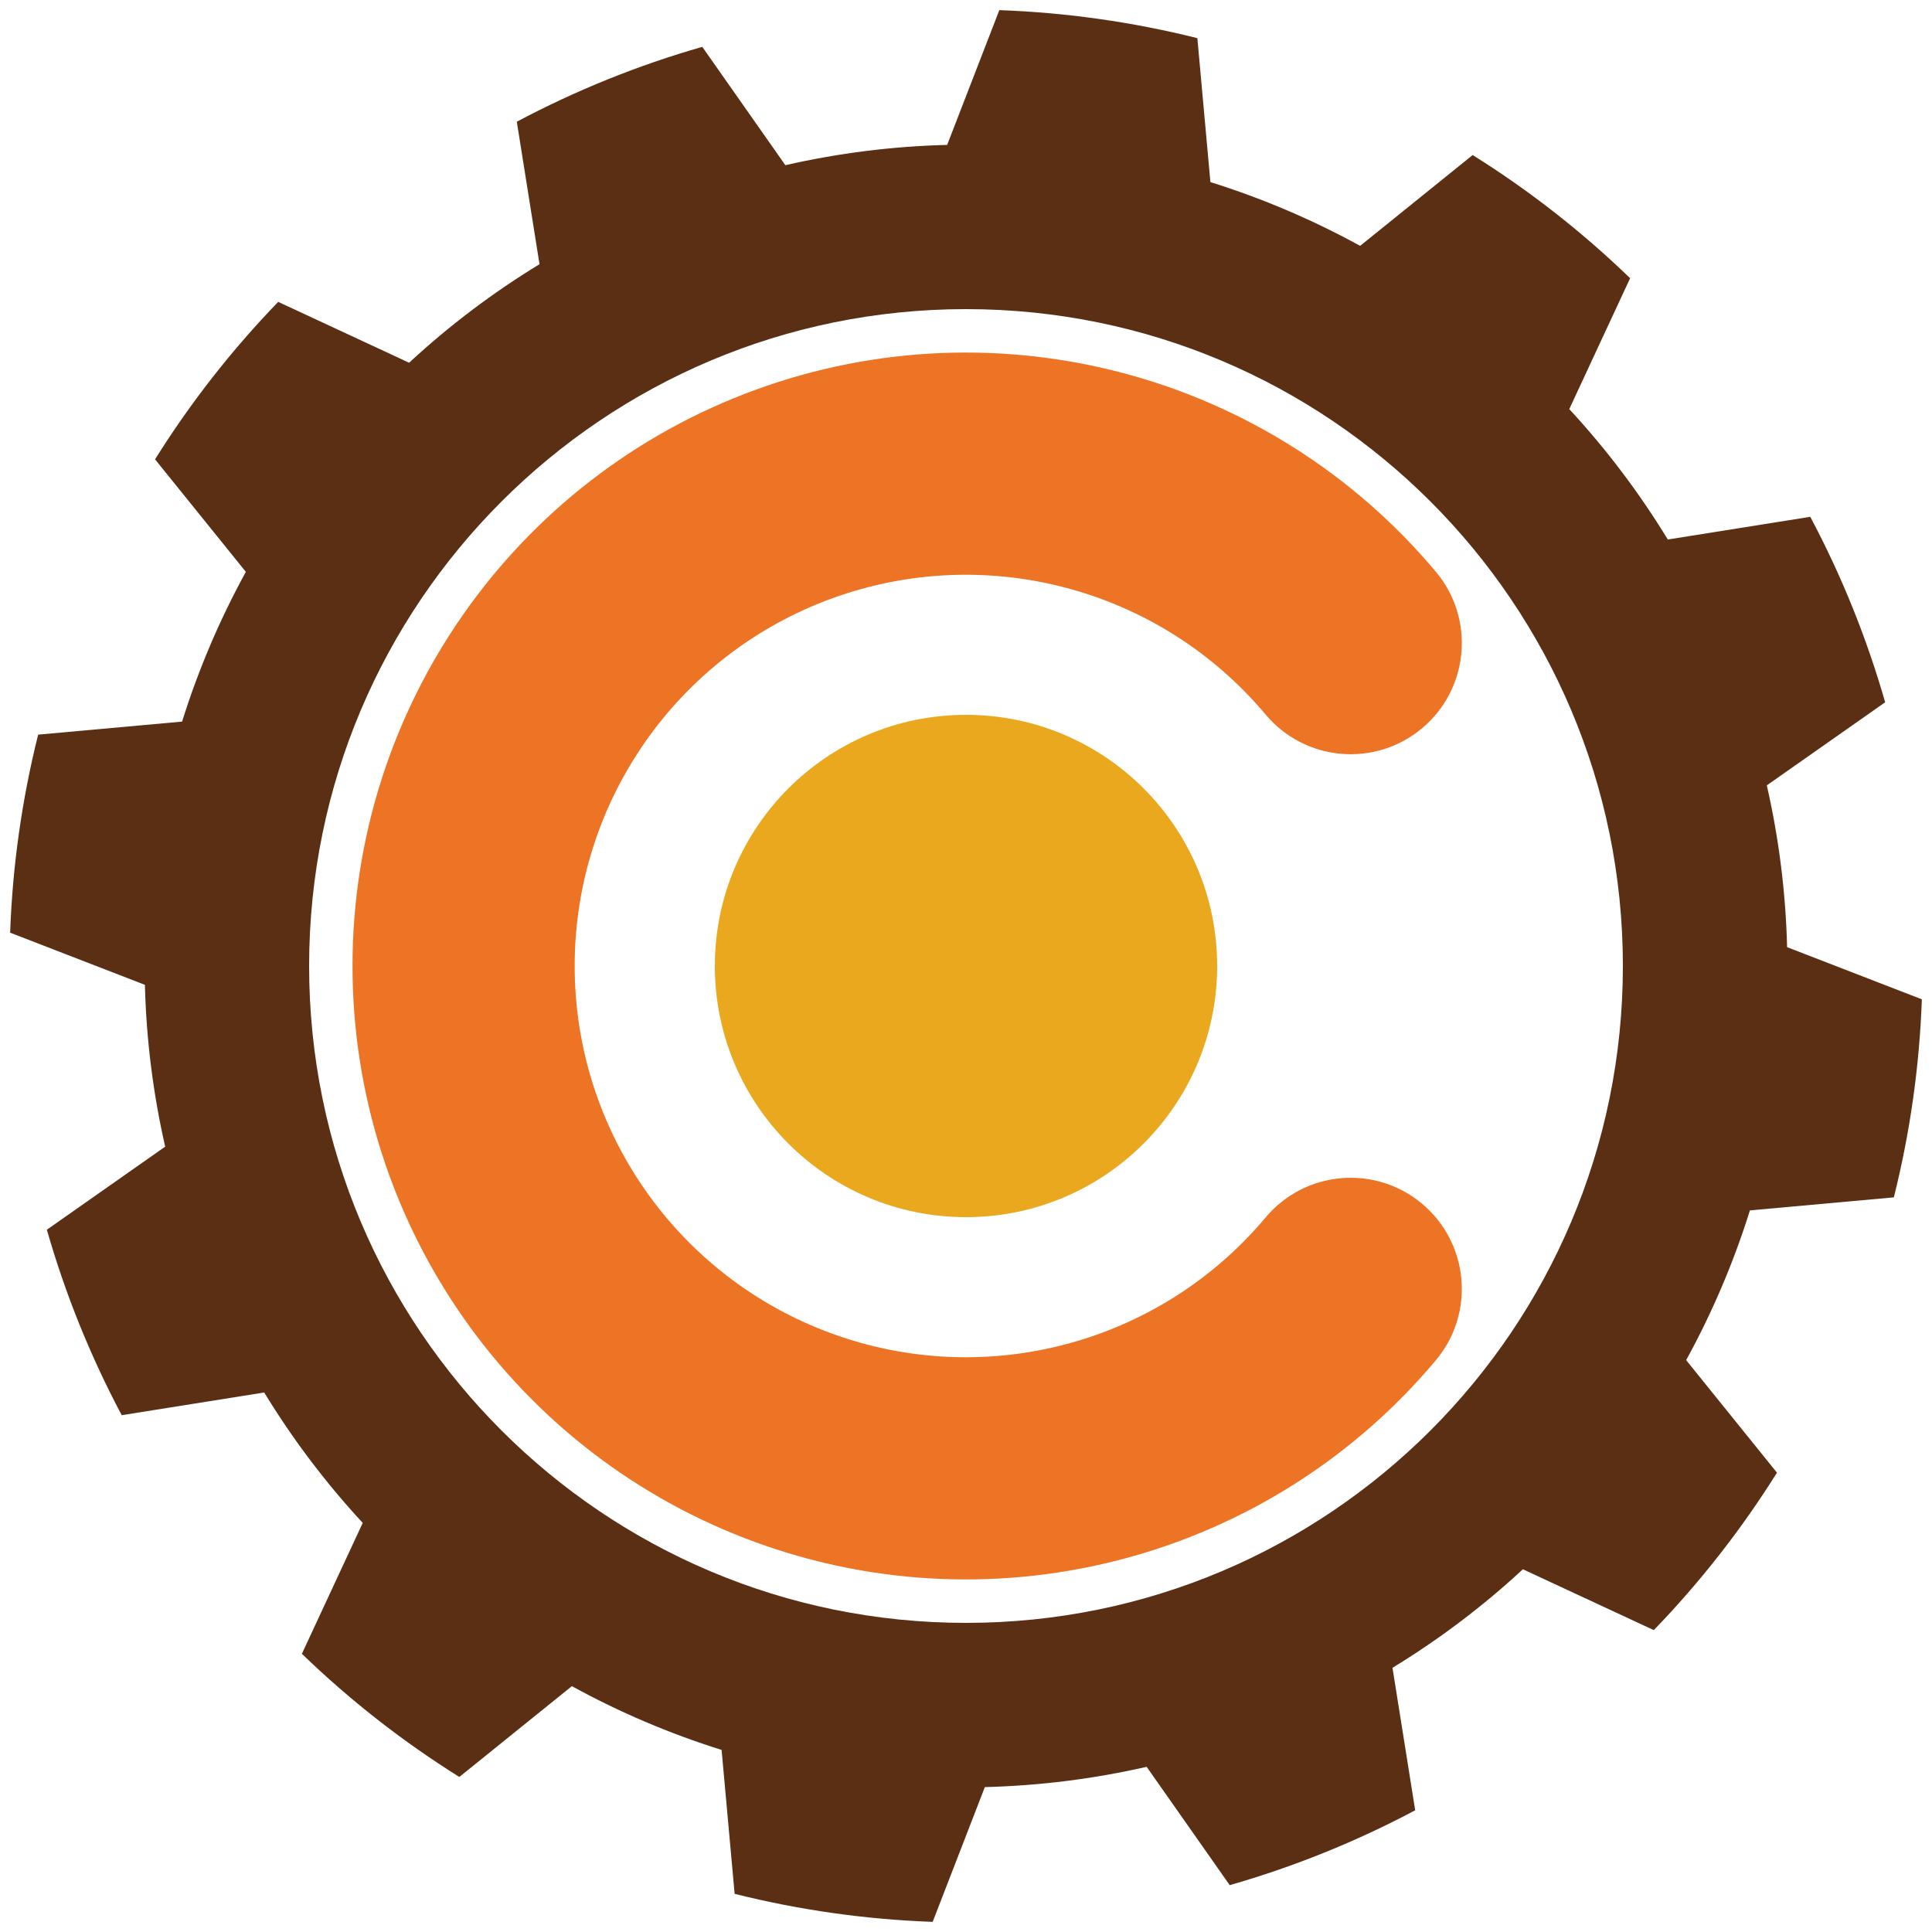
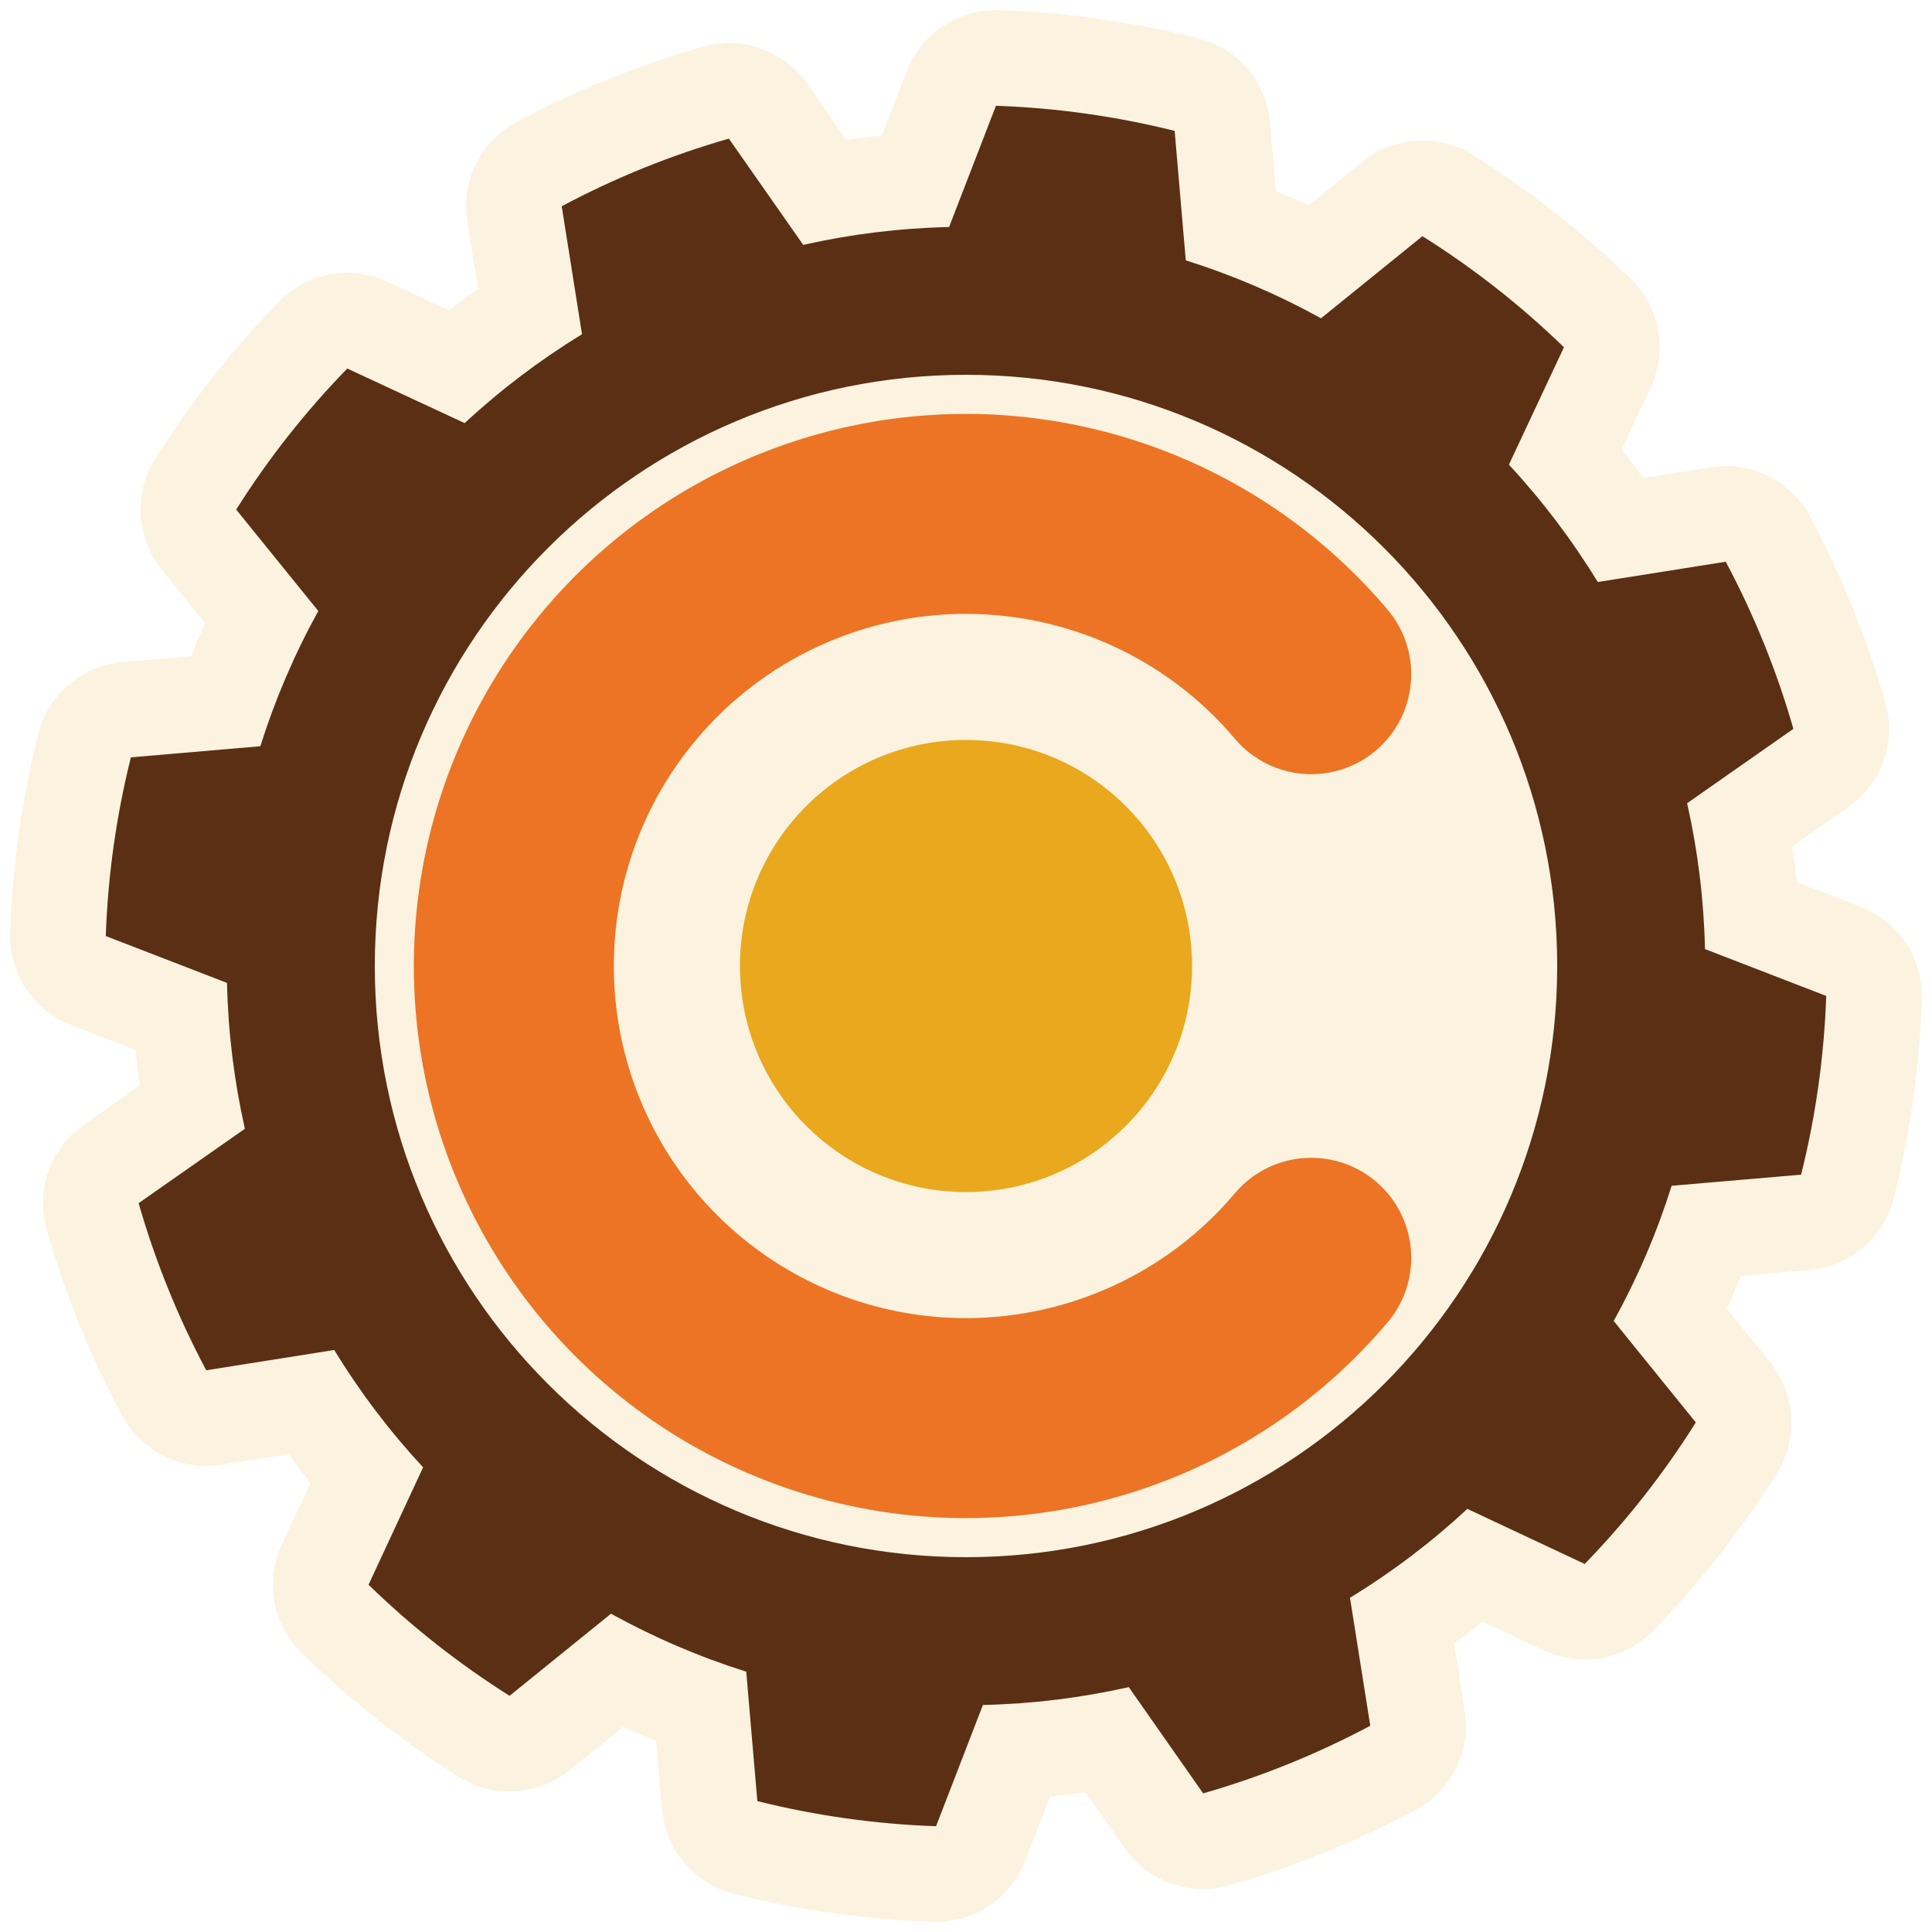
<svg xmlns="http://www.w3.org/2000/svg" viewBox="0 0 400 400">
-   <path fill="#5b2f14" fill-rule="evenodd" d="m370 196.1 27.9 10.8a198 198 0 0 1-5.8 41l-29.8 2.7a170 170 0 0 1-13.2 31l18.8 23.3a198 198 0 0 1-25.5 32.6l-27.1-12.6a170 170 0 0 1-27 20.4l4.7 29.5a198 198 0 0 1-38.4 15.5l-17.2-24.5a170 170 0 0 1-33.5 4.2l-10.8 27.9a198 198 0 0 1-41-5.8l-2.7-29.8a170 170 0 0 1-31-13.2l-23.3 18.8a198 198 0 0 1-32.6-25.5l12.6-27.1a170 170 0 0 1-20.4-27L25.2 293a198 198 0 0 1-15.5-38.4l24.5-17.2a170 170 0 0 1-4.2-33.5L2.1 193.1a198 198 0 0 1 5.8-41l29.8-2.7a170 170 0 0 1 13.2-31L32.1 95.1a198 198 0 0 1 25.5-32.6l27.1 12.6a170 170 0 0 1 27-20.4L107 25.2a198 198 0 0 1 38.4-15.5l17.2 24.5a170 170 0 0 1 33.5-4.2l10.8-27.9a198 198 0 0 1 41 5.8l2.7 29.8a170 170 0 0 1 31 13.2l23.3-18.8a198 198 0 0 1 32.6 25.5l-12.6 27.1a170 170 0 0 1 20.4 27l29.5-4.7a198 198 0 0 1 15.5 38.4l-24.5 17.2a170 170 0 0 1 4.2 33.5M64 200a136 136 0 1 0 272 0 136 136 0 1 0-272 0" />
-   <path fill="#ec7424" d="M297.3 281.6a127 127 0 1 1 0-163.2 23 23 0 0 1-35.3 29.5 81 81 0 1 0 0 104.2 23 23 0 0 1 35.3 29.5" />
-   <path fill="#e9a81d" d="M148 200a52 52 0 1 0 104 0 52 52 0 1 0-104 0" />
+   <path fill="#fbf3df" stroke="#fbf3df" stroke-linejoin="round" stroke-width="39.6" d="m353 196.5 25.1 9.7a178 178 0 0 1-5.2 37l-26.8 2.3a153 153 0 0 1-12 28l17 21a178 178 0 0 1-23 29.3l-24.3-11.4a153 153 0 0 1-24.3 18.4l4.2 26.5a178 178 0 0 1-34.6 14l-15.4-22a153 153 0 0 1-30.2 3.7l-9.7 25.1a178 178 0 0 1-37-5.2l-2.3-26.8a153 153 0 0 1-28-12l-21 17a178 178 0 0 1-29.2-23l11.3-24.3a153 153 0 0 1-18.4-24.3l-26.5 4.2a178 178 0 0 1-14-34.6l22-15.4a153 153 0 0 1-3.7-30.2l-25.1-9.7a178 178 0 0 1 5.2-37l26.8-2.3a153 153 0 0 1 12-28l-17-21a178 178 0 0 1 23-29.2l24.3 11.3a153 153 0 0 1 24.3-18.4l-4.2-26.5a178 178 0 0 1 34.6-14l15.4 22a153 153 0 0 1 30.2-3.7l9.7-25.1a178 178 0 0 1 37 5.2l2.3 26.8a153 153 0 0 1 28 12l21-17a178 178 0 0 1 29.3 23l-11.4 24.3a153 153 0 0 1 18.4 24.3l26.5-4.2a178 178 0 0 1 14 34.6l-22 15.4a153 153 0 0 1 3.7 30.2Z" />
+   <path fill="#5b2f14" fill-rule="evenodd" d="m353 196.5 25.1 9.7a178 178 0 0 1-5.2 37l-26.8 2.3a153 153 0 0 1-12 28l17 21a178 178 0 0 1-23 29.3l-24.3-11.4a153 153 0 0 1-24.3 18.4l4.2 26.5a178 178 0 0 1-34.6 14l-15.4-22a153 153 0 0 1-30.2 3.7l-9.7 25.1a178 178 0 0 1-37-5.2l-2.3-26.8a153 153 0 0 1-28-12l-21 17a178 178 0 0 1-29.2-23l11.3-24.3a153 153 0 0 1-18.4-24.3l-26.5 4.2a178 178 0 0 1-14-34.6l22-15.4a153 153 0 0 1-3.7-30.2l-25.1-9.7a178 178 0 0 1 5.2-37l26.8-2.3a153 153 0 0 1 12-28l-17-21a178 178 0 0 1 23-29.2l24.3 11.3a153 153 0 0 1 24.3-18.4l-4.2-26.5a178 178 0 0 1 34.6-14l15.4 22a153 153 0 0 1 30.2-3.7l9.7-25.1a178 178 0 0 1 37 5.2l2.3 26.8a153 153 0 0 1 28 12l21-17a178 178 0 0 1 29.3 23l-11.4 24.3a153 153 0 0 1 18.4 24.3l26.5-4.2a178 178 0 0 1 14 34.6l-22 15.4a153 153 0 0 1 3.7 30.2M77.6 200a122.4 122.4 0 1 0 244.8 0 122.4 122.4 0 1 0-244.8 0" />
+   <path fill="#ec7424" d="M287.6 273.4a114.3 114.3 0 1 1 0-146.8 20.7 20.7 0 0 1-31.8 26.5 72.9 72.9 0 1 0 0 93.8 20.7 20.7 0 0 1 31.8 26.5" />
+   <path fill="#e9a81d" d="M153.2 200a46.8 46.8 0 1 0 93.6 0 46.8 46.8 0 1 0-93.6 0" />
</svg>
